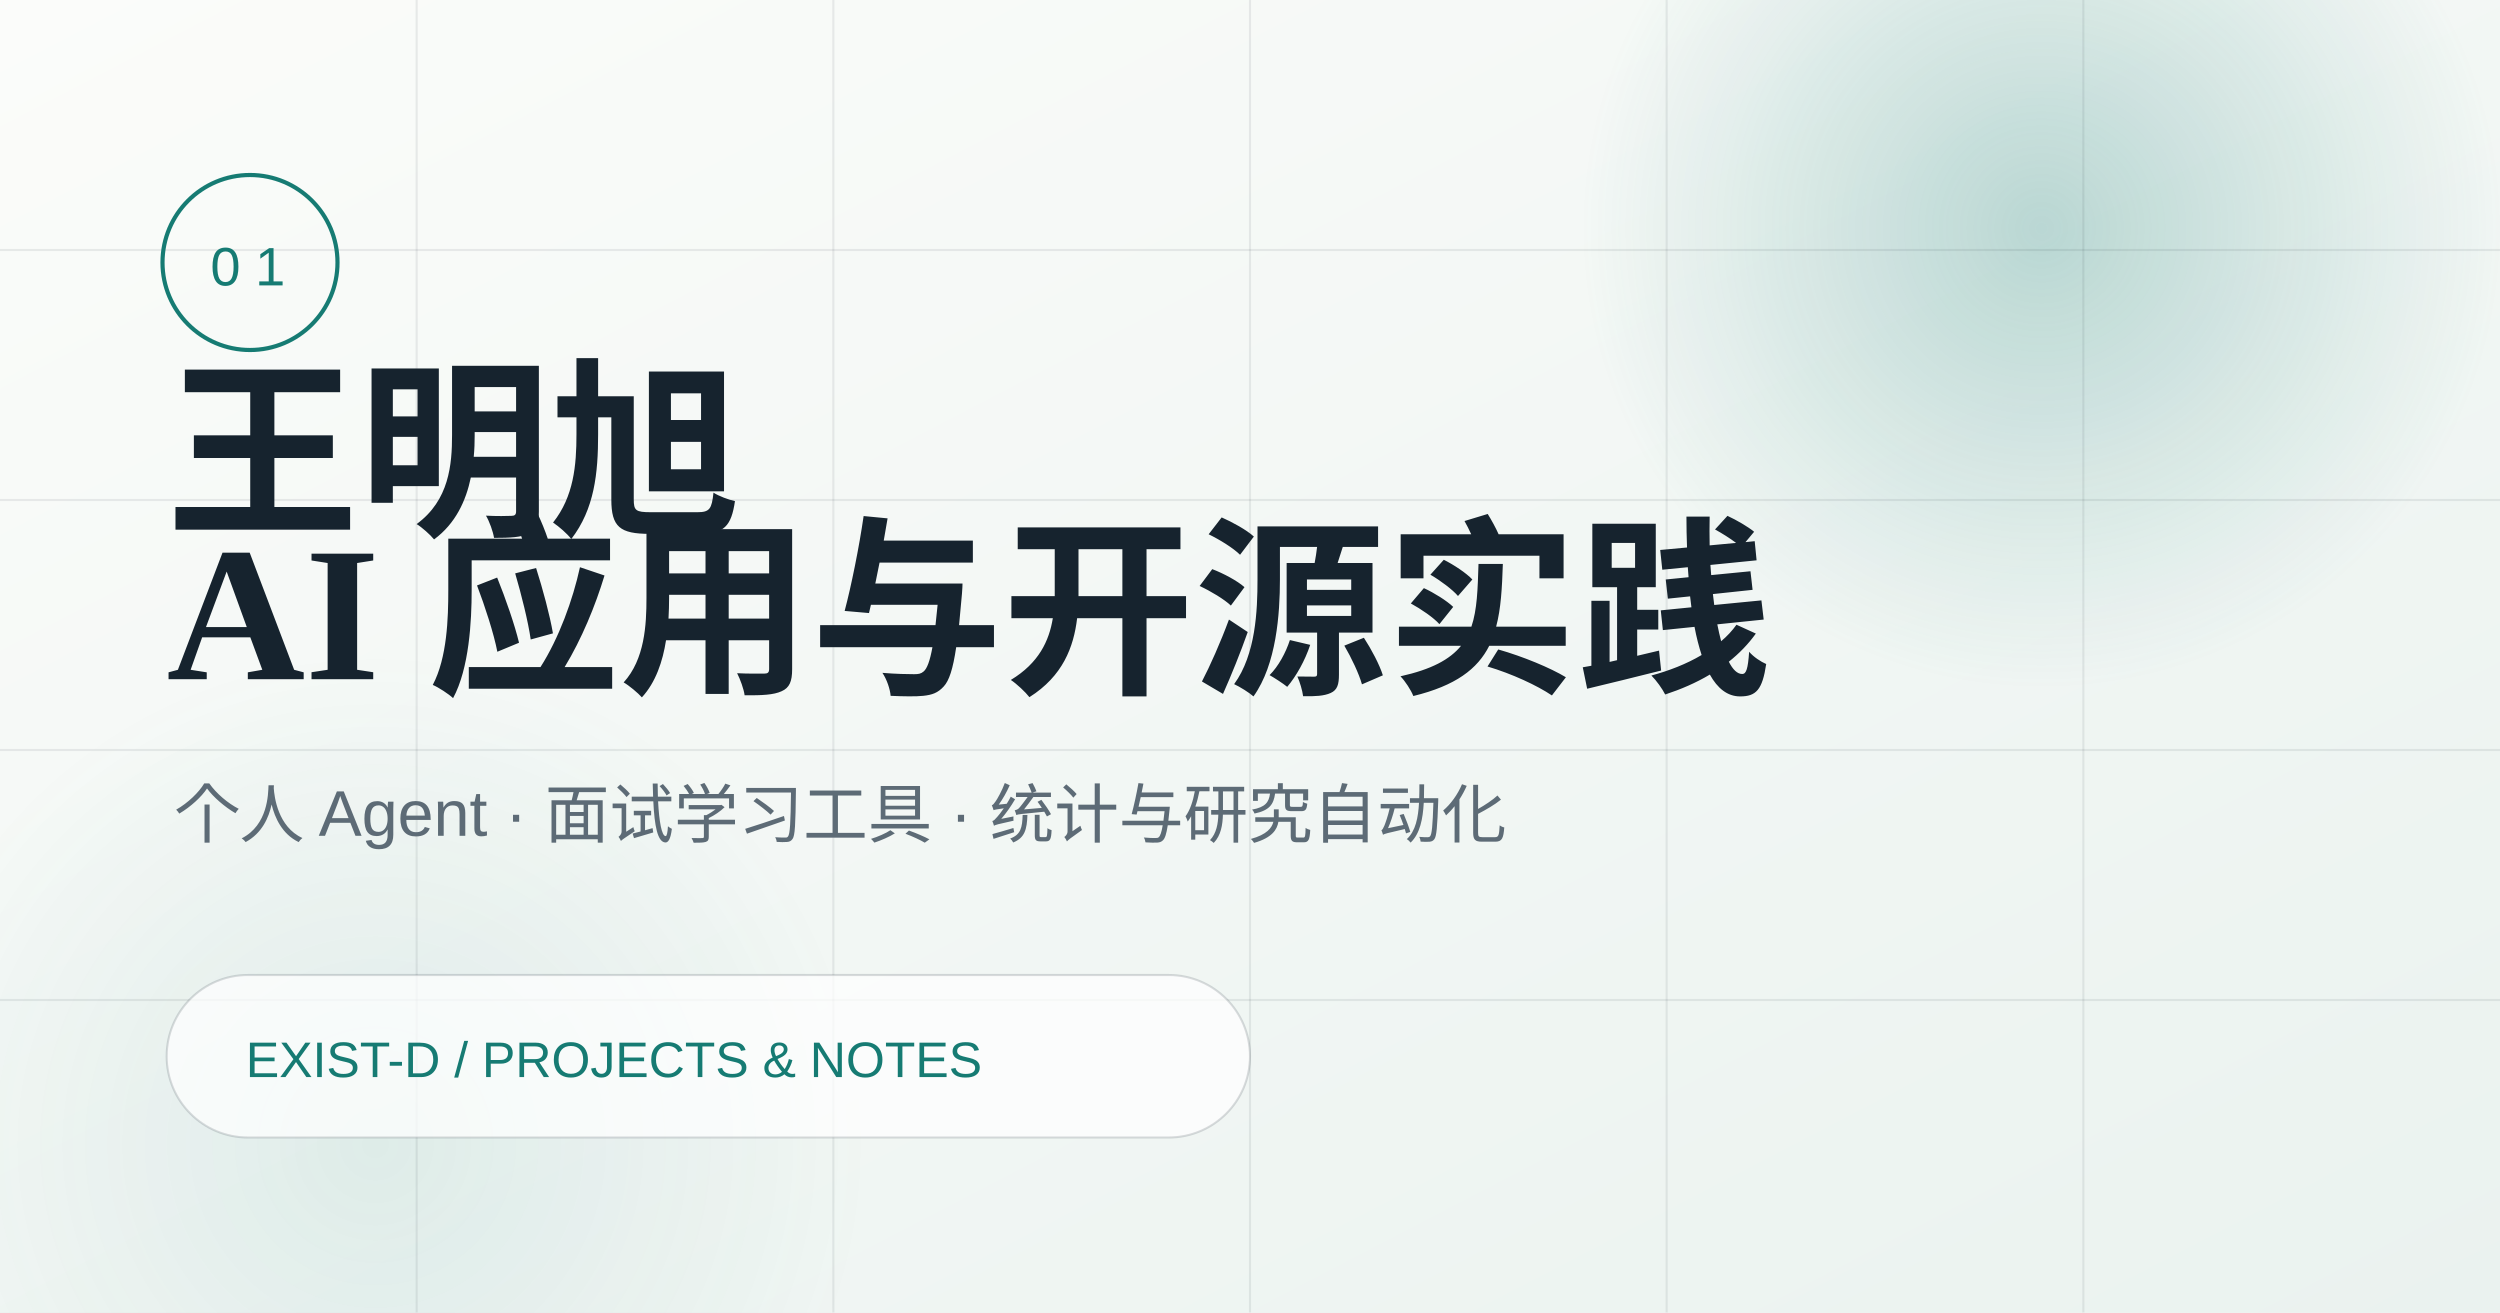
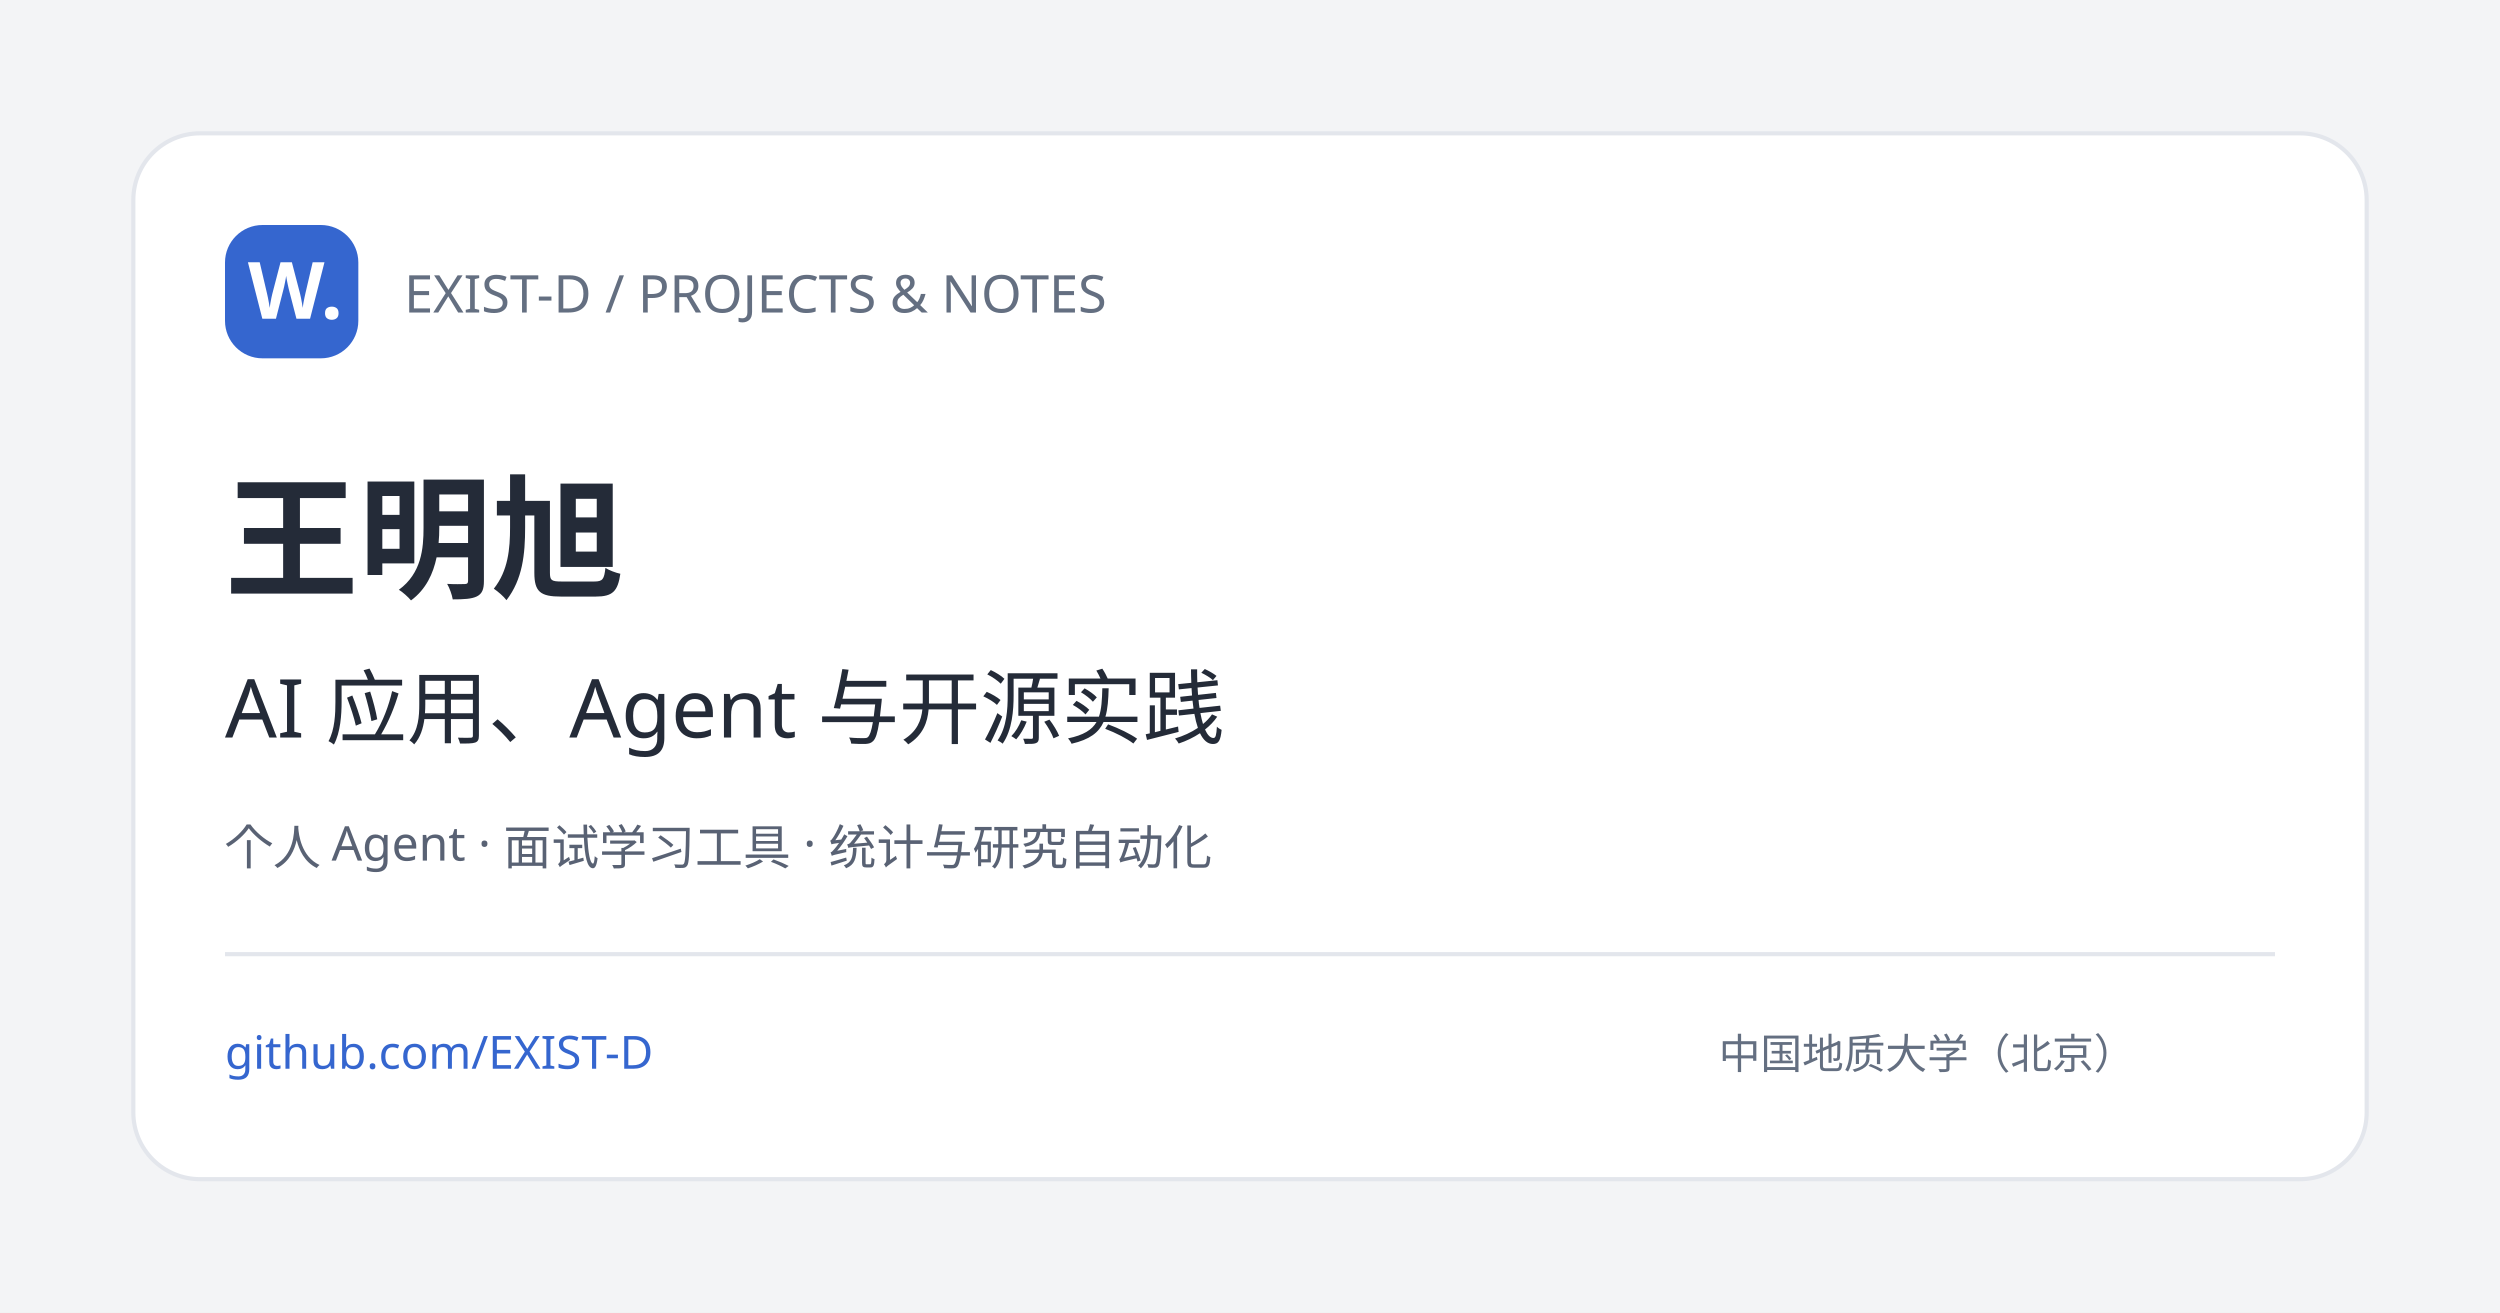
- <svg xmlns="http://www.w3.org/2000/svg" viewBox="0 0 1200 630" role="img" aria-label="社交分享图">
-   <defs>
-     <linearGradient id="bg" x1="0%" y1="0%" x2="100%" y2="100%">
-       <stop offset="0%" stop-color="#fbfcfa" />
-       <stop offset="100%" stop-color="#eaf2ef" />
-     </linearGradient>
-     <radialGradient id="orb" cx="50%" cy="50%" r="50%">
-       <stop offset="0%" stop-color="#167b73" stop-opacity="0.26" />
-       <stop offset="100%" stop-color="#167b73" stop-opacity="0" />
-     </radialGradient>
-   </defs>
-   <rect width="1200" height="630" fill="url(#bg)" />
-   <circle cx="980" cy="110" r="220" fill="url(#orb)" />
-   <circle cx="180" cy="550" r="240" fill="url(#orb)" opacity="0.35" />
-   <g fill="none" stroke="rgba(22,35,46,0.08)">
-     <path d="M0 120H1200" />
-     <path d="M0 240H1200" />
-     <path d="M0 360H1200" />
-     <path d="M0 480H1200" />
-     <path d="M200 0V630" />
-     <path d="M400 0V630" />
-     <path d="M600 0V630" />
-     <path d="M800 0V630" />
-     <path d="M1000 0V630" />
-   </g>
-   <rect x="78" y="84" width="84" height="84" rx="42" fill="none" stroke="#167b73" stroke-width="2" />
-   <text x="101" y="137" fill="#167b73" font-size="26" font-family="Segoe UI, Arial, sans-serif" letter-spacing="7">01</text>
-   <text x="80" y="250" fill="#16232e" font-size="92" font-weight="700" font-family="Georgia, 'Times New Roman', serif">
-     王明旭
-   </text>
-   <text x="80" y="326" fill="#16232e" font-size="92" font-weight="700" font-family="Georgia, 'Times New Roman', serif">
-     AI 应用与开源实践
-   </text>
-   <text x="84" y="402" fill="#5d6b76" font-size="31" font-family="Segoe UI, Arial, sans-serif">
-     个人 Agent · 面试学习工具 · 统计与研究自动化
-   </text>
-   <rect x="80" y="468" width="520" height="78" rx="39" fill="rgba(255,255,255,0.72)" stroke="rgba(22,35,46,0.16)" />
-   <text x="118" y="517" fill="#167b73" font-size="24" font-family="Segoe UI, Arial, sans-serif">EXIST-D / PROJECTS &amp; NOTES</text>
+ <svg xmlns="http://www.w3.org/2000/svg" viewBox="0 0 1200 630" role="img" aria-label="王明旭 · 个人博客与开源实践">
+   <rect width="1200" height="630" fill="#f3f4f6" />
+   <rect x="64" y="64" width="1072" height="502" rx="32" fill="#fff" stroke="#e3e6ec" stroke-width="2" />
+   <rect x="108" y="108" width="64" height="64" rx="18" fill="#3566cf" />
+   <text x="119" y="153" font-family="sans-serif" font-size="38" font-weight="700" fill="#fff">W.</text>
+   <text x="194" y="150" font-family="sans-serif" font-size="25" fill="#646f81">EXIST-D / PROJECTS &amp; NOTES</text>
+   <text x="108" y="282" font-family="Microsoft YaHei, PingFang SC, sans-serif" font-size="64" font-weight="700" fill="#242b38">王明旭</text>
+   <text x="108" y="354" font-family="Microsoft YaHei, PingFang SC, sans-serif" font-size="39" fill="#242b38">AI 应用、Agent 与开源实践</text>
+   <text x="108" y="415" font-family="Microsoft YaHei, PingFang SC, sans-serif" font-size="23" fill="#596274">个人 Agent · 面试学习工具 · 统计与研究自动化</text>
+   <path d="M108 458h984" stroke="#e3e6ec" stroke-width="2" />
+   <text x="108" y="513" font-family="sans-serif" font-size="22" fill="#3566cf">github.com/EXIST-D</text>
+   <text x="825" y="513" font-family="Microsoft YaHei, sans-serif" font-size="20" fill="#646f81">中国地质大学（北京）</text>
</svg>
